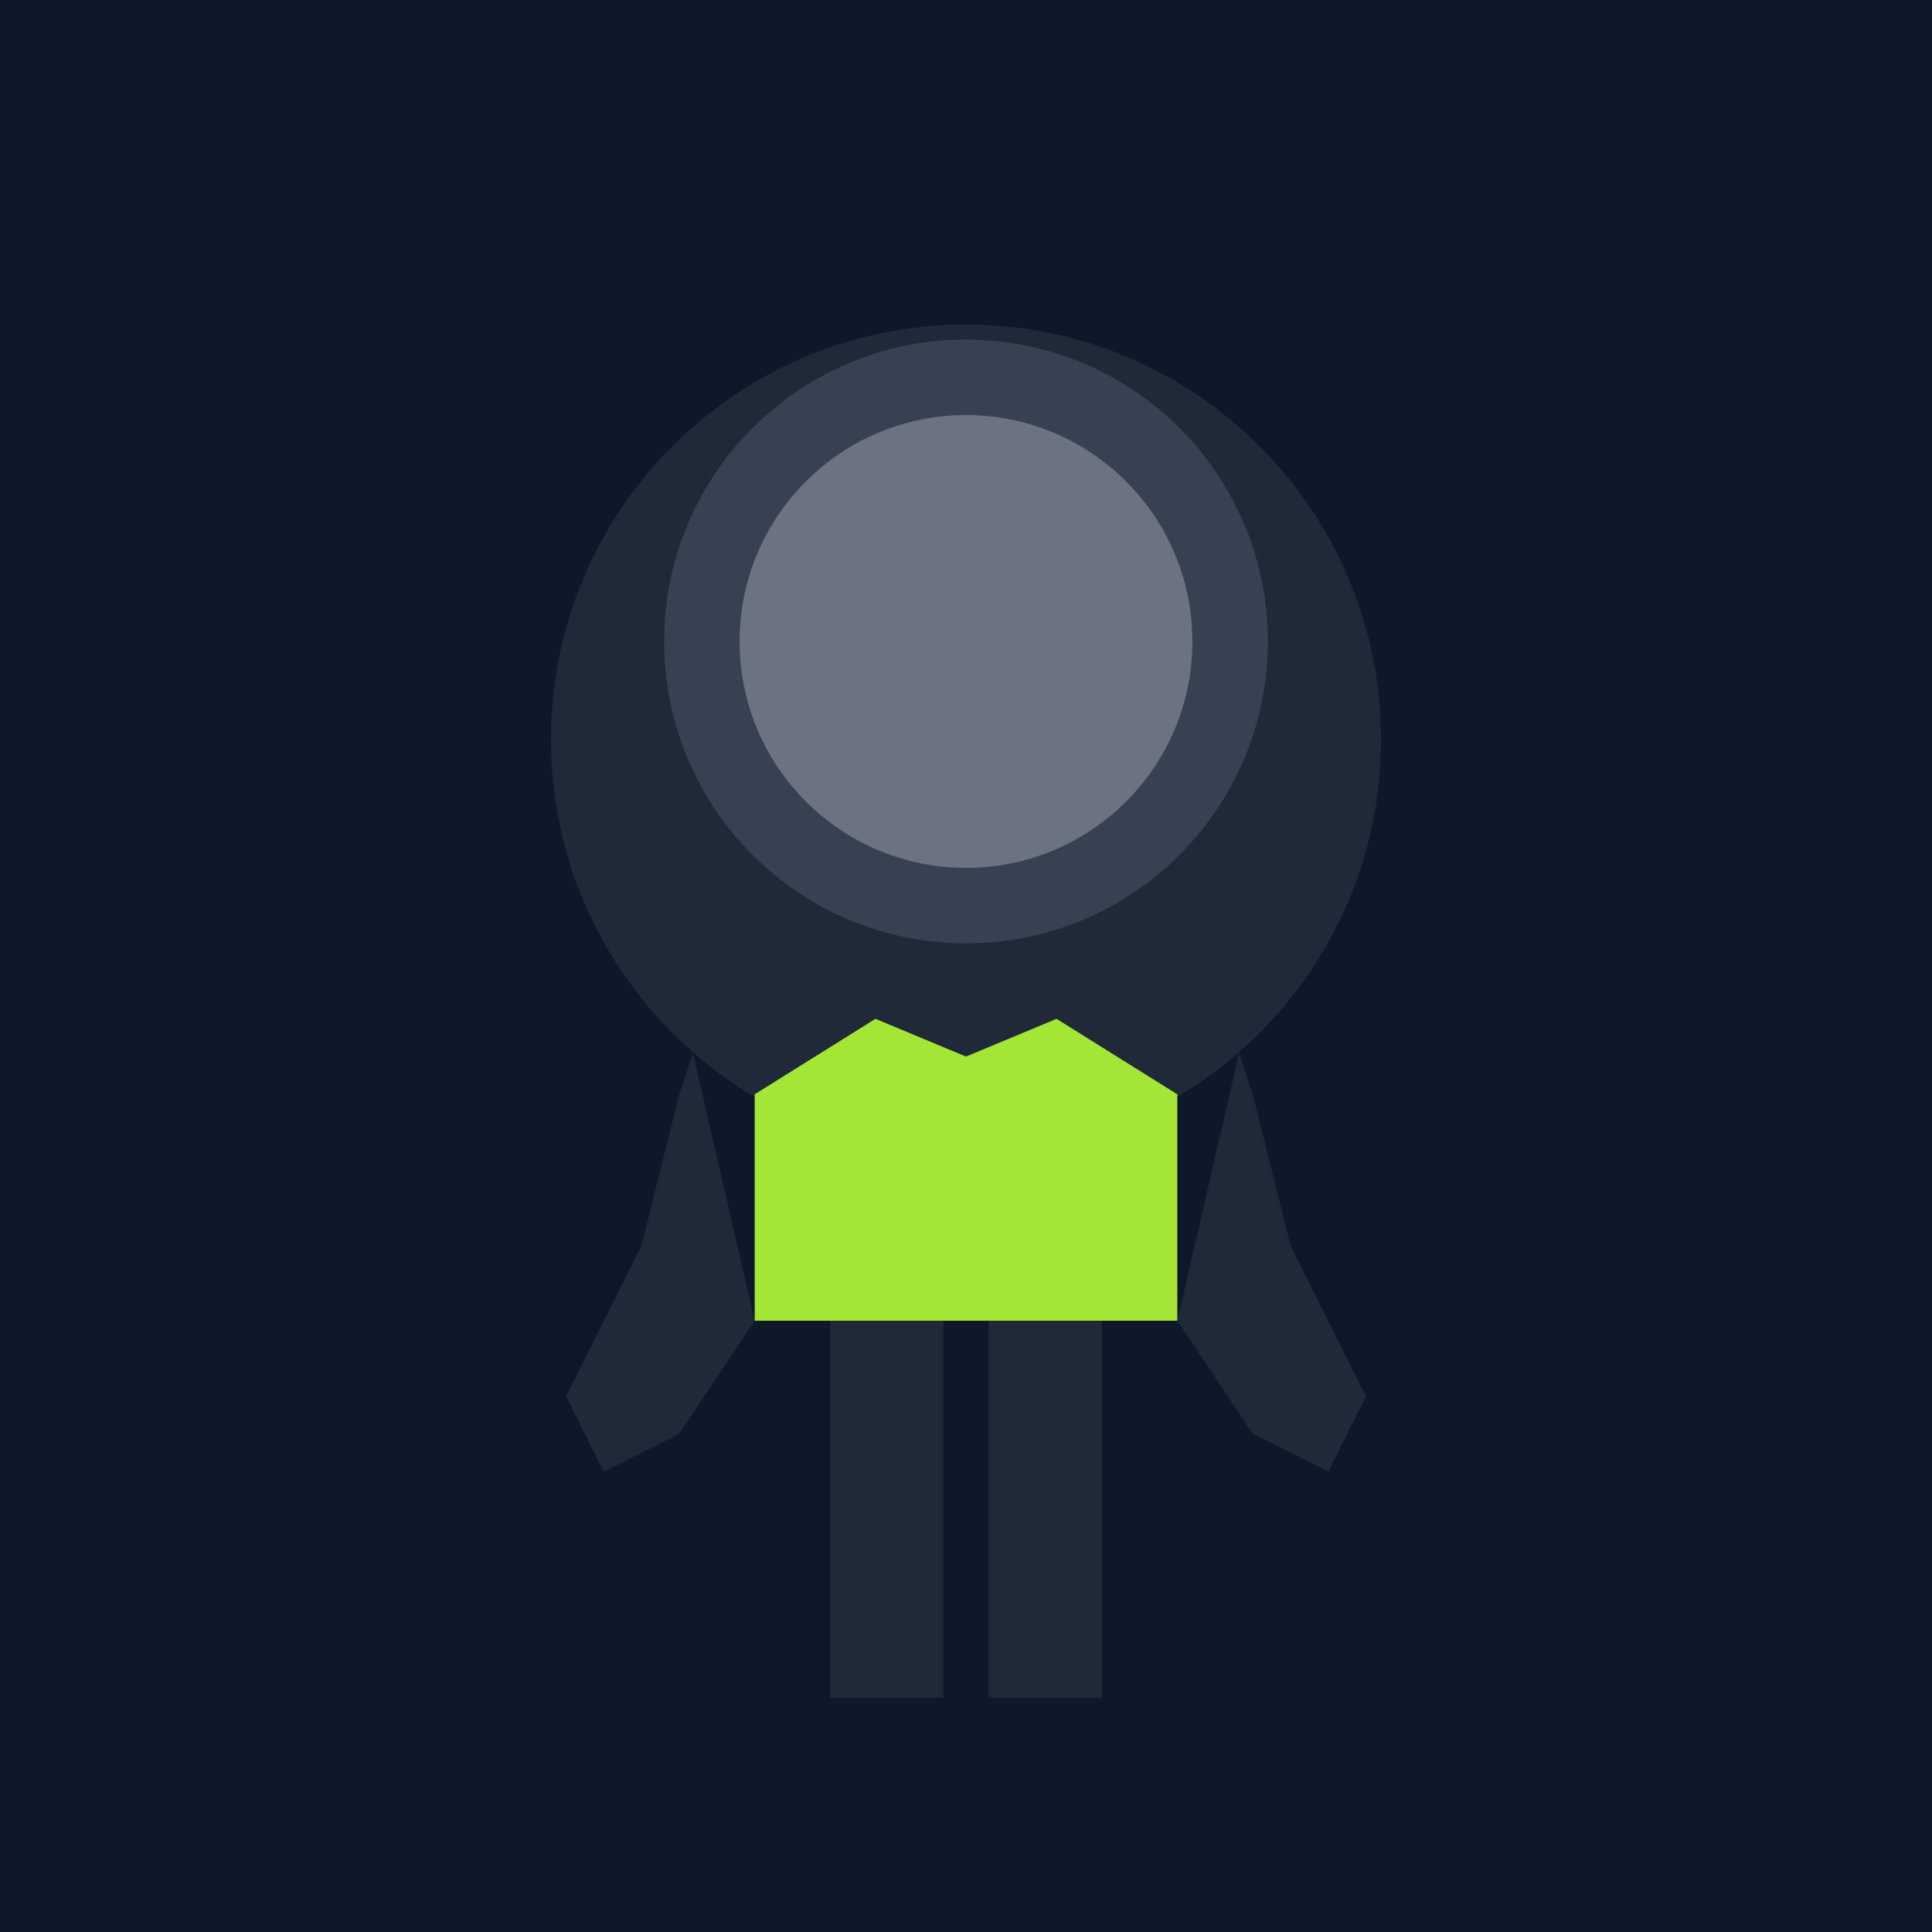
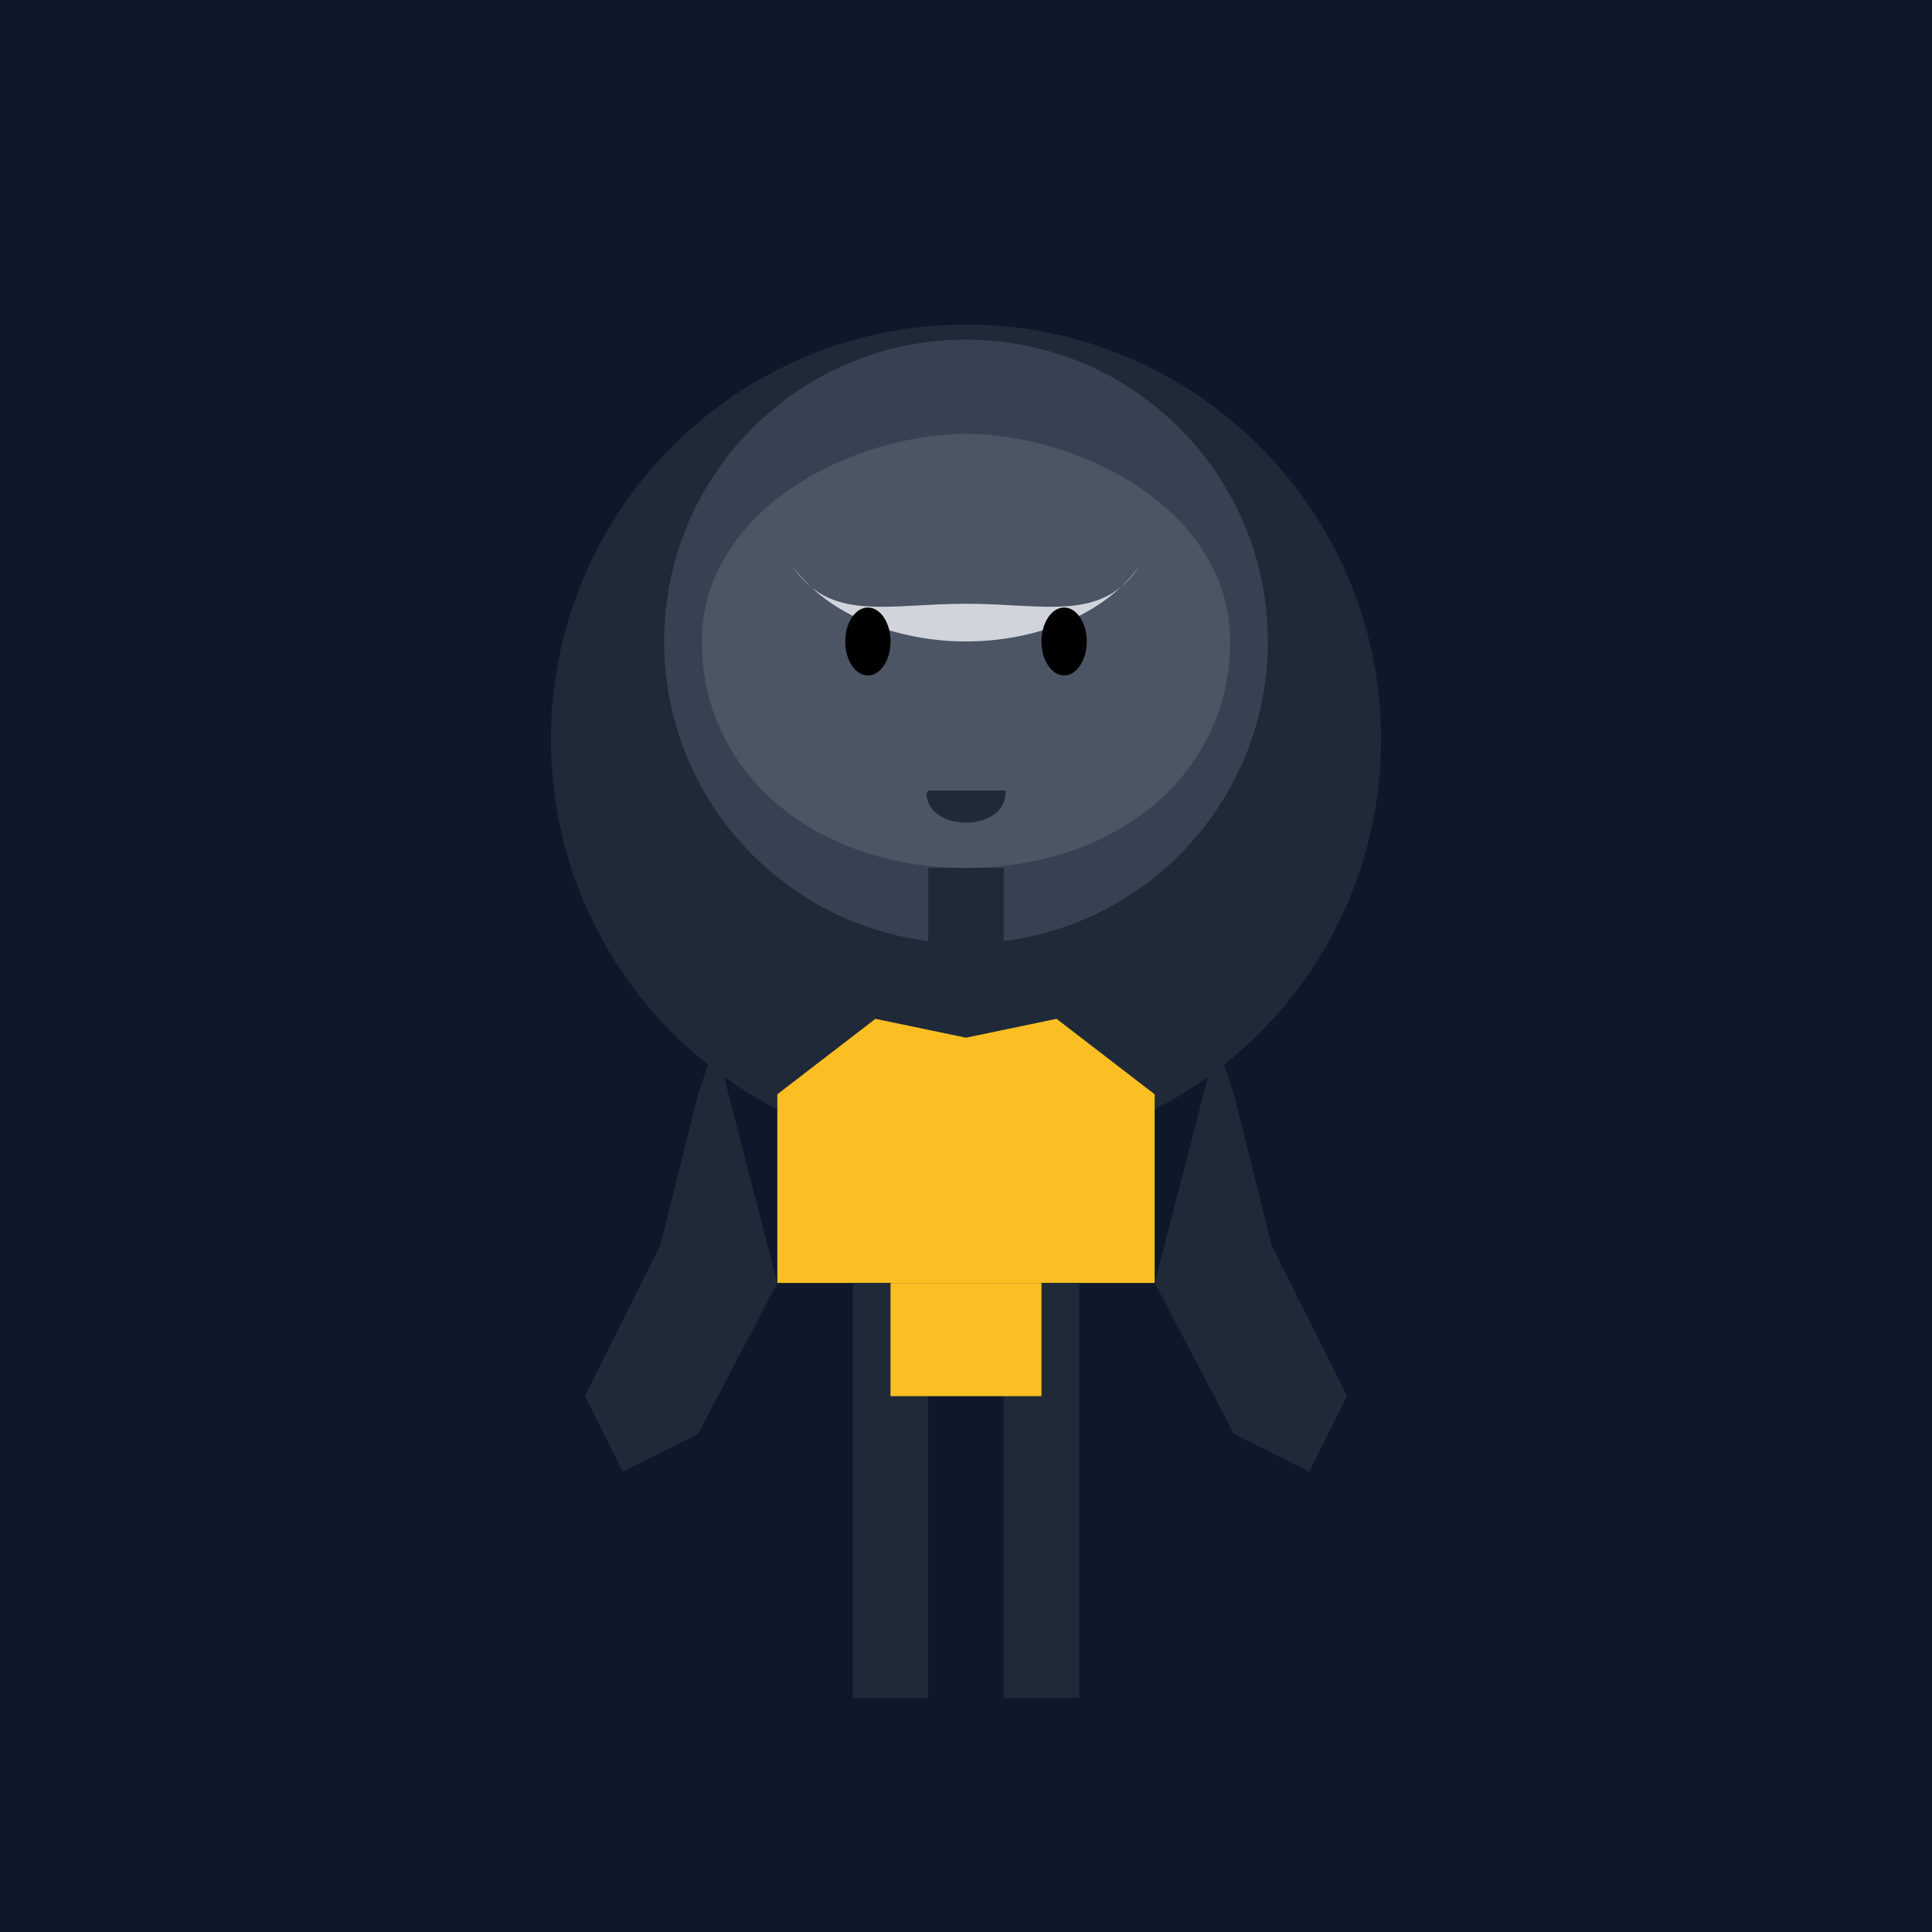
<svg xmlns="http://www.w3.org/2000/svg" width="512" height="512" viewBox="0 0 512 512">
  <rect width="512" height="512" fill="#0f172a" />
  <circle cx="256" cy="196" r="110" fill="#1f2937" />
  <circle cx="256" cy="170" r="80" fill="#374151" />
-   <circle cx="256" cy="170" r="60" fill="#6b7280" />
-   <path d="M200 290 L200 350 L312 350 L312 290 L280 270 L256 280 L232 270 L200 290" fill="#a3e635" />
-   <path d="M220 350 L220 450 L250 450 L250 350 L220 350" fill="#1f2937" />
-   <path d="M262 350 L262 450 L292 450 L292 350 L262 350" fill="#1f2937" />
-   <path d="M170 220 L180 250 L190 260 L180 290 L170 330 L150 370 L160 390 L180 380 L200 350" fill="#1f2937" />
-   <path d="M342 220 L332 250 L322 260 L332 290 L342 330 L362 370 L352 390 L332 380 L312 350" fill="#1f2937" />
+   <path d="M186 170 C186 135 226 115 256 115 C286 115 326 135 326 170 C326 205 296 230 256 230 C216 230 186 205 186 170" fill="#4b5563" />
+   <path d="M206 290 L206 340 L306 340 L306 290 L280 270 L256 275 L232 270 L206 290" fill="#fbbf24" />
+   <path d="M226 340 L226 450 L246 450 L246 340 L226 340" fill="#1f2937" />
+   <path d="M266 340 L266 450 L286 450 L286 340 L266 340" fill="#1f2937" />
+   <path d="M175 220 L185 250 L195 260 L185 290 L175 330 L155 370 L165 390 L185 380 L206 340" fill="#1f2937" />
+   <path d="M337 220 L327 250 L317 260 L327 290 L337 330 L357 370 L347 390 L327 380 L306 340" fill="#1f2937" />
+   <path d="M256 170 C241 170 221 165 210 150 C220 165 235 160 256 160 C277 160 292 165 302 150 C291 165 271 170 256 170" fill="#d1d5db" />
+   <ellipse cx="230" cy="170" rx="6" ry="9" fill="#000000" />
+   <ellipse cx="282" cy="170" rx="6" ry="9" fill="#000000" />
+   <path d="M246 210 L266 210 C266 220 246 220 246 210" fill="#1f2937" stroke="#1f2937" stroke-width="1" />
+   <path d="M236 340 L236 370 L256 370 L276 370 L276 340 L236 340" fill="#fbbf24" />
+   <rect x="246" y="230" width="20" height="40" fill="#1f2937" />
</svg>
